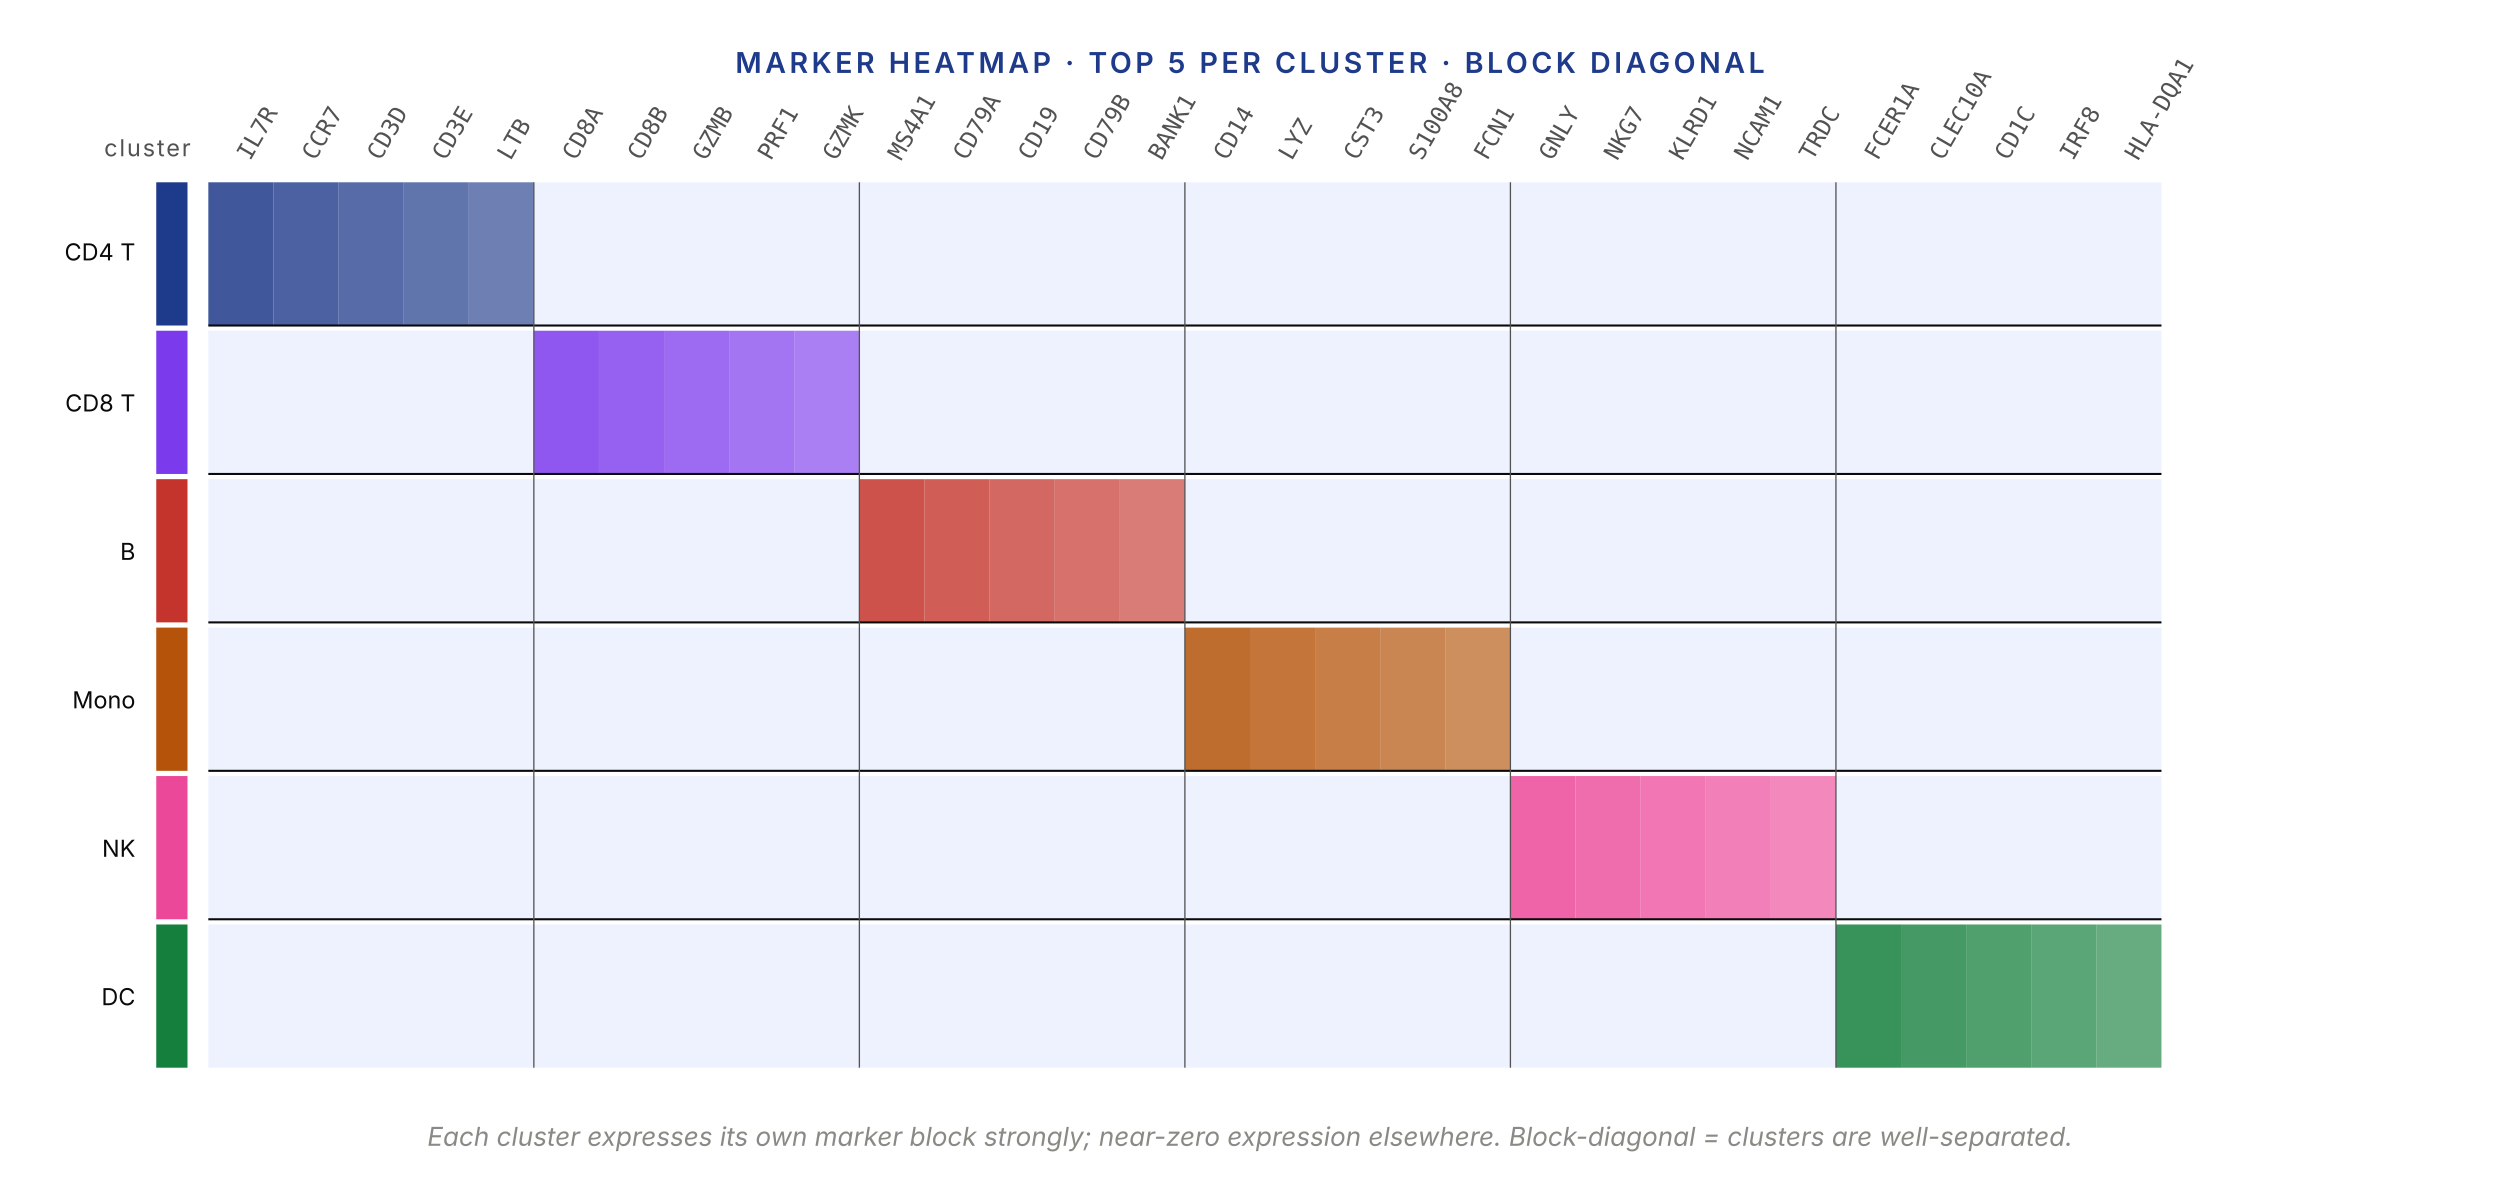
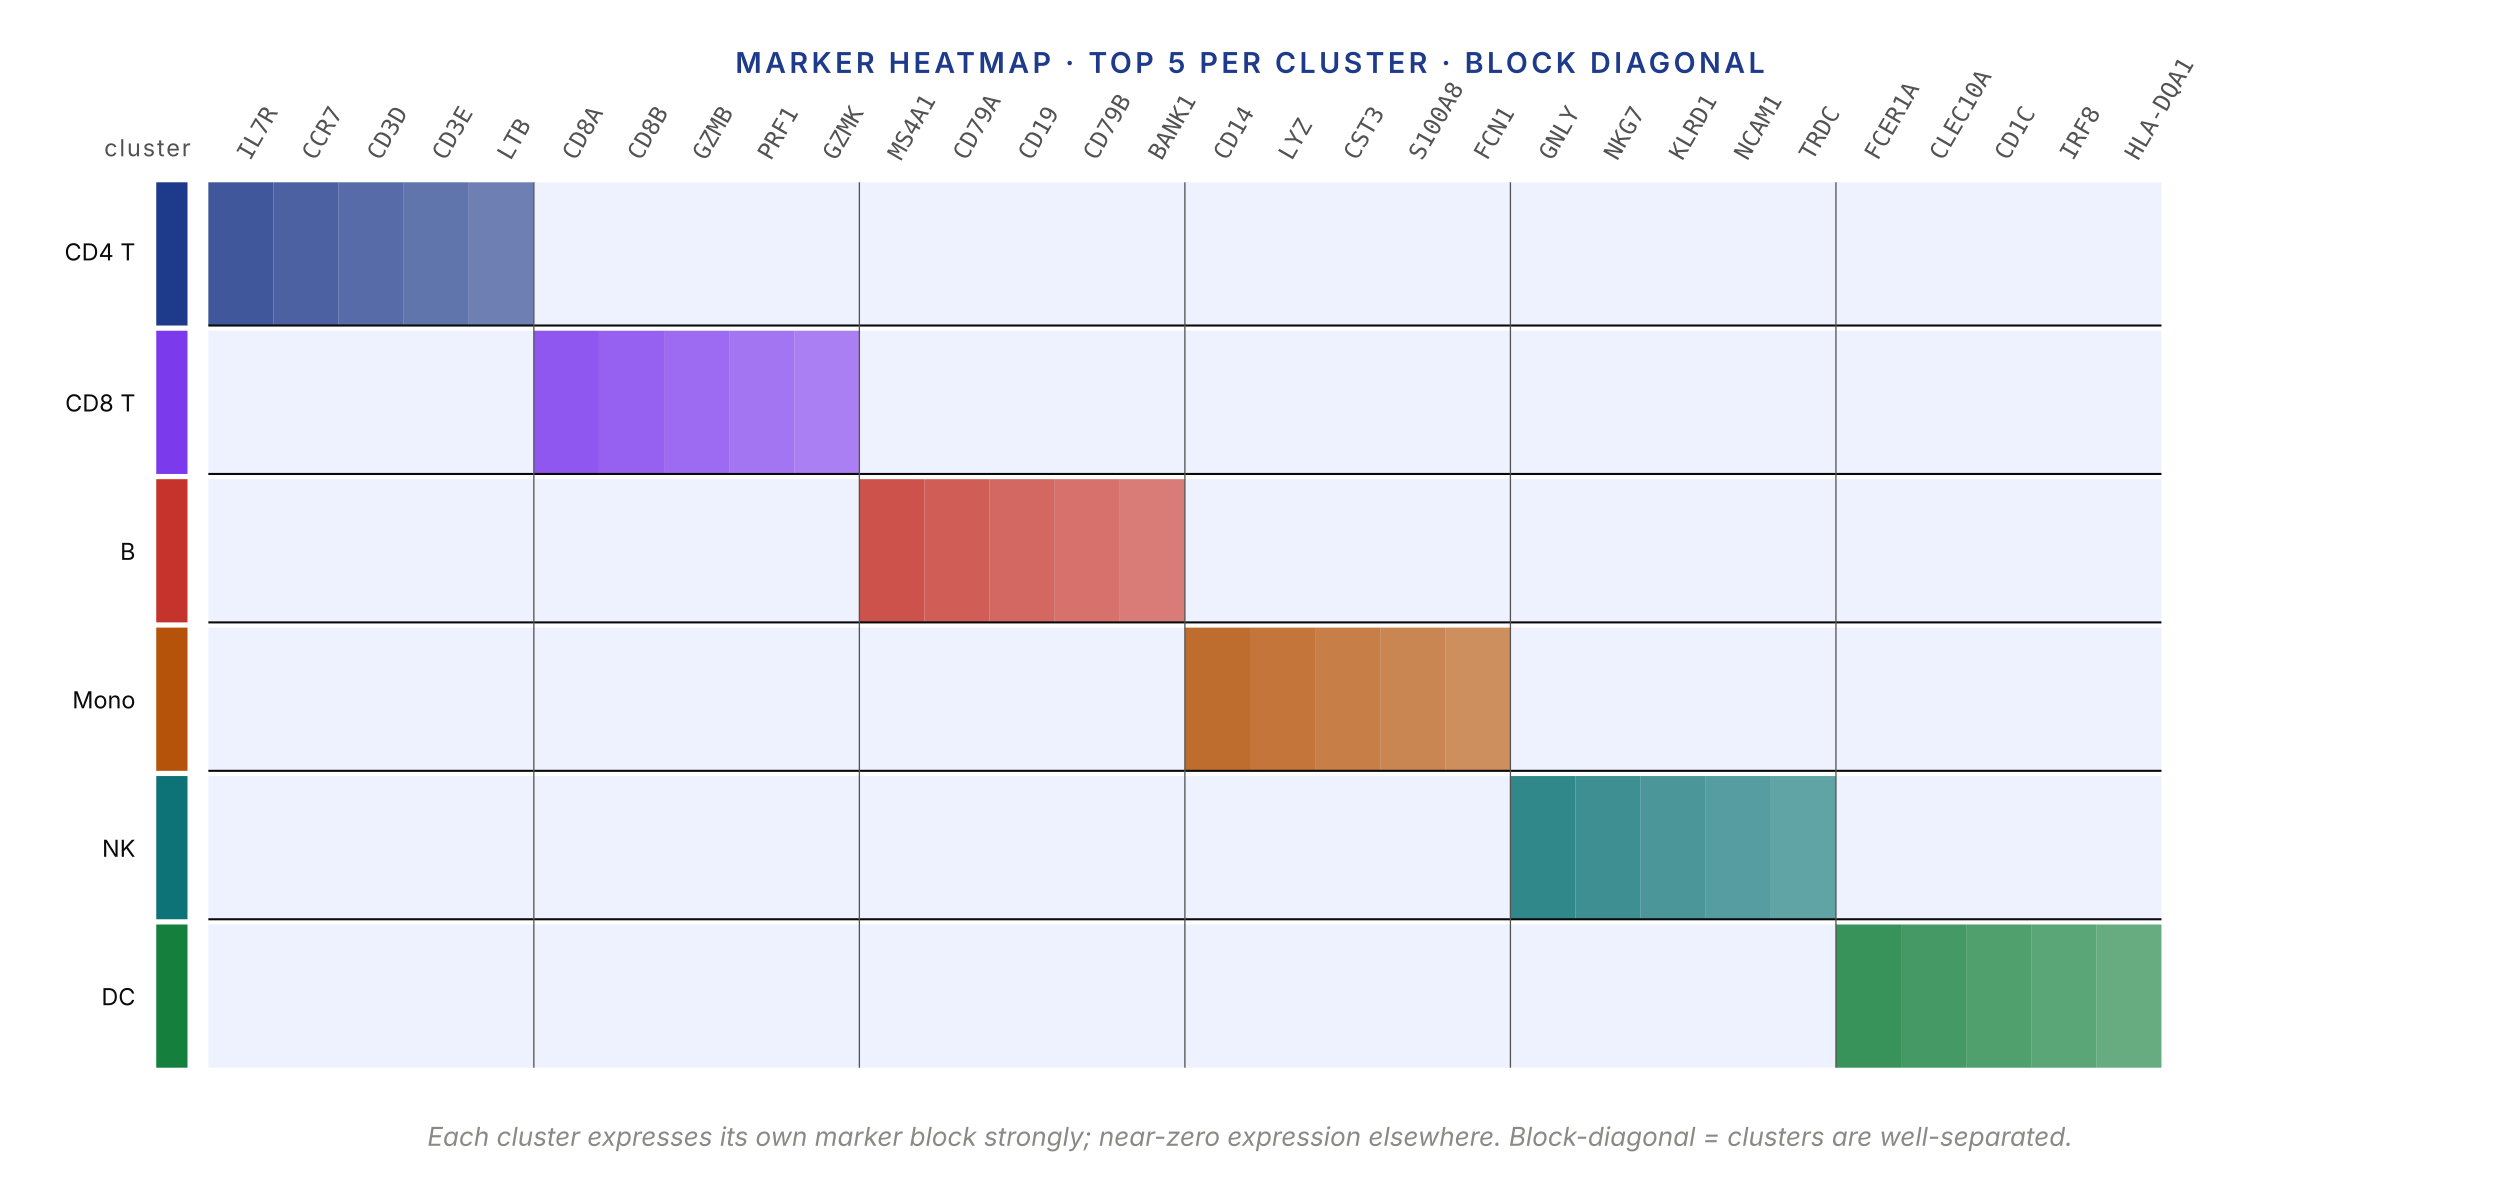
<svg xmlns="http://www.w3.org/2000/svg" viewBox="0 0 960 460" role="img" aria-labelledby="t d">
  <text x="480" y="28" text-anchor="middle" font-family="Inter, sans-serif" font-size="11" font-weight="600" fill="#1e3a8a" letter-spacing="0.12em">MARKER HEATMAP · TOP 5 PER CLUSTER · BLOCK DIAGONAL</text>
  <g>
    <text x="40" y="60" font-family="Inter, sans-serif" font-size="9" fill="#525252" letter-spacing="0.08em">cluster</text>
    <rect x="60" y="70" width="12" height="55" fill="#1e3a8a" />
    <text x="52" y="100" text-anchor="end" font-family="Inter, sans-serif" font-size="9" fill="#0a0a0a">CD4 T</text>
    <rect x="60" y="127" width="12" height="55" fill="#7c3aed" />
    <text x="52" y="158" text-anchor="end" font-family="Inter, sans-serif" font-size="9" fill="#0a0a0a">CD8 T</text>
    <rect x="60" y="184" width="12" height="55" fill="#c4342c" />
    <text x="52" y="215" text-anchor="end" font-family="Inter, sans-serif" font-size="9" fill="#0a0a0a">B</text>
    <rect x="60" y="241" width="12" height="55" fill="#b45309" />
    <text x="52" y="272" text-anchor="end" font-family="Inter, sans-serif" font-size="9" fill="#0a0a0a">Mono</text>
-     <rect x="60" y="298" width="12" height="55" fill="#ec4899" />
+     <rect x="60" y="298" width="12" height="55" fill="#0d7377" />
    <text x="52" y="329" text-anchor="end" font-family="Inter, sans-serif" font-size="9" fill="#0a0a0a">NK</text>
    <rect x="60" y="355" width="12" height="55" fill="#15803d" />
    <text x="52" y="386" text-anchor="end" font-family="Inter, sans-serif" font-size="9" fill="#0a0a0a">DC</text>
  </g>
  <g font-family="JetBrains Mono, monospace" font-size="9" fill="#525252">
    <text x="96" y="62" transform="rotate(-60 96 62)">IL7R</text>
    <text x="121" y="62" transform="rotate(-60 121 62)">CCR7</text>
    <text x="146" y="62" transform="rotate(-60 146 62)">CD3D</text>
    <text x="171" y="62" transform="rotate(-60 171 62)">CD3E</text>
    <text x="196" y="62" transform="rotate(-60 196 62)">LTB</text>
    <text x="221" y="62" transform="rotate(-60 221 62)">CD8A</text>
    <text x="246" y="62" transform="rotate(-60 246 62)">CD8B</text>
    <text x="271" y="62" transform="rotate(-60 271 62)">GZMB</text>
    <text x="296" y="62" transform="rotate(-60 296 62)">PRF1</text>
    <text x="321" y="62" transform="rotate(-60 321 62)">GZMK</text>
    <text x="346" y="62" transform="rotate(-60 346 62)">MS4A1</text>
    <text x="371" y="62" transform="rotate(-60 371 62)">CD79A</text>
    <text x="396" y="62" transform="rotate(-60 396 62)">CD19</text>
    <text x="421" y="62" transform="rotate(-60 421 62)">CD79B</text>
    <text x="446" y="62" transform="rotate(-60 446 62)">BANK1</text>
    <text x="471" y="62" transform="rotate(-60 471 62)">CD14</text>
    <text x="496" y="62" transform="rotate(-60 496 62)">LYZ</text>
    <text x="521" y="62" transform="rotate(-60 521 62)">CST3</text>
    <text x="546" y="62" transform="rotate(-60 546 62)">S100A8</text>
    <text x="571" y="62" transform="rotate(-60 571 62)">FCN1</text>
    <text x="596" y="62" transform="rotate(-60 596 62)">GNLY</text>
    <text x="621" y="62" transform="rotate(-60 621 62)">NKG7</text>
    <text x="646" y="62" transform="rotate(-60 646 62)">KLRD1</text>
    <text x="671" y="62" transform="rotate(-60 671 62)">NCAM1</text>
    <text x="696" y="62" transform="rotate(-60 696 62)">TRDC</text>
    <text x="721" y="62" transform="rotate(-60 721 62)">FCER1A</text>
    <text x="746" y="62" transform="rotate(-60 746 62)">CLEC10A</text>
    <text x="771" y="62" transform="rotate(-60 771 62)">CD1C</text>
    <text x="796" y="62" transform="rotate(-60 796 62)">IRF8</text>
    <text x="821" y="62" transform="rotate(-60 821 62)">HLA-DQA1</text>
  </g>
  <g>
    <g fill="#1e3a8a">
      <rect x="80" y="70" width="25" height="55" opacity="0.85" />
      <rect x="105" y="70" width="25" height="55" opacity="0.80" />
      <rect x="130" y="70" width="25" height="55" opacity="0.75" />
      <rect x="155" y="70" width="25" height="55" opacity="0.70" />
      <rect x="180" y="70" width="25" height="55" opacity="0.65" />
    </g>
    <g fill="#eef2ff">
      <rect x="205" y="70" width="125" height="55" />
      <rect x="330" y="70" width="125" height="55" />
      <rect x="455" y="70" width="125" height="55" />
      <rect x="580" y="70" width="125" height="55" />
      <rect x="705" y="70" width="125" height="55" />
    </g>
    <g fill="#7c3aed">
      <rect x="205" y="127" width="25" height="55" opacity="0.85" />
      <rect x="230" y="127" width="25" height="55" opacity="0.80" />
      <rect x="255" y="127" width="25" height="55" opacity="0.75" />
      <rect x="280" y="127" width="25" height="55" opacity="0.70" />
      <rect x="305" y="127" width="25" height="55" opacity="0.65" />
    </g>
    <g fill="#eef2ff">
      <rect x="80" y="127" width="125" height="55" />
      <rect x="330" y="127" width="125" height="55" />
      <rect x="455" y="127" width="125" height="55" />
      <rect x="580" y="127" width="125" height="55" />
      <rect x="705" y="127" width="125" height="55" />
    </g>
    <g fill="#c4342c">
      <rect x="330" y="184" width="25" height="55" opacity="0.85" />
      <rect x="355" y="184" width="25" height="55" opacity="0.80" />
      <rect x="380" y="184" width="25" height="55" opacity="0.75" />
      <rect x="405" y="184" width="25" height="55" opacity="0.70" />
      <rect x="430" y="184" width="25" height="55" opacity="0.65" />
    </g>
    <g fill="#eef2ff">
      <rect x="80" y="184" width="250" height="55" />
      <rect x="455" y="184" width="125" height="55" />
      <rect x="580" y="184" width="125" height="55" />
      <rect x="705" y="184" width="125" height="55" />
    </g>
    <g fill="#b45309">
      <rect x="455" y="241" width="25" height="55" opacity="0.85" />
      <rect x="480" y="241" width="25" height="55" opacity="0.80" />
      <rect x="505" y="241" width="25" height="55" opacity="0.75" />
      <rect x="530" y="241" width="25" height="55" opacity="0.70" />
      <rect x="555" y="241" width="25" height="55" opacity="0.65" />
    </g>
    <g fill="#eef2ff">
      <rect x="80" y="241" width="375" height="55" />
      <rect x="580" y="241" width="125" height="55" />
      <rect x="705" y="241" width="125" height="55" />
    </g>
-     <g fill="#ec4899">
+     <g fill="#0d7377">
      <rect x="580" y="298" width="25" height="55" opacity="0.85" />
      <rect x="605" y="298" width="25" height="55" opacity="0.80" />
      <rect x="630" y="298" width="25" height="55" opacity="0.75" />
      <rect x="655" y="298" width="25" height="55" opacity="0.70" />
      <rect x="680" y="298" width="25" height="55" opacity="0.65" />
    </g>
    <g fill="#eef2ff">
      <rect x="80" y="298" width="500" height="55" />
      <rect x="705" y="298" width="125" height="55" />
    </g>
    <g fill="#15803d">
      <rect x="705" y="355" width="25" height="55" opacity="0.85" />
      <rect x="730" y="355" width="25" height="55" opacity="0.80" />
      <rect x="755" y="355" width="25" height="55" opacity="0.75" />
      <rect x="780" y="355" width="25" height="55" opacity="0.70" />
      <rect x="805" y="355" width="25" height="55" opacity="0.65" />
    </g>
    <g fill="#eef2ff">
      <rect x="80" y="355" width="625" height="55" />
    </g>
  </g>
  <g stroke="#0a0a0a" stroke-width="0.8">
    <line x1="80" y1="125" x2="830" y2="125" />
    <line x1="80" y1="182" x2="830" y2="182" />
    <line x1="80" y1="239" x2="830" y2="239" />
    <line x1="80" y1="296" x2="830" y2="296" />
    <line x1="80" y1="353" x2="830" y2="353" />
  </g>
  <g stroke="#525252" stroke-width="0.5">
    <line x1="205" y1="70" x2="205" y2="410" />
    <line x1="330" y1="70" x2="330" y2="410" />
    <line x1="455" y1="70" x2="455" y2="410" />
    <line x1="580" y1="70" x2="580" y2="410" />
    <line x1="705" y1="70" x2="705" y2="410" />
  </g>
  <text x="480" y="440" text-anchor="middle" font-family="Inter, sans-serif" font-size="10" fill="#8a8a85" font-style="italic">Each cluster expresses its own marker block strongly; near-zero expression elsewhere. Block-diagonal = clusters are well-separated.</text>
</svg>
